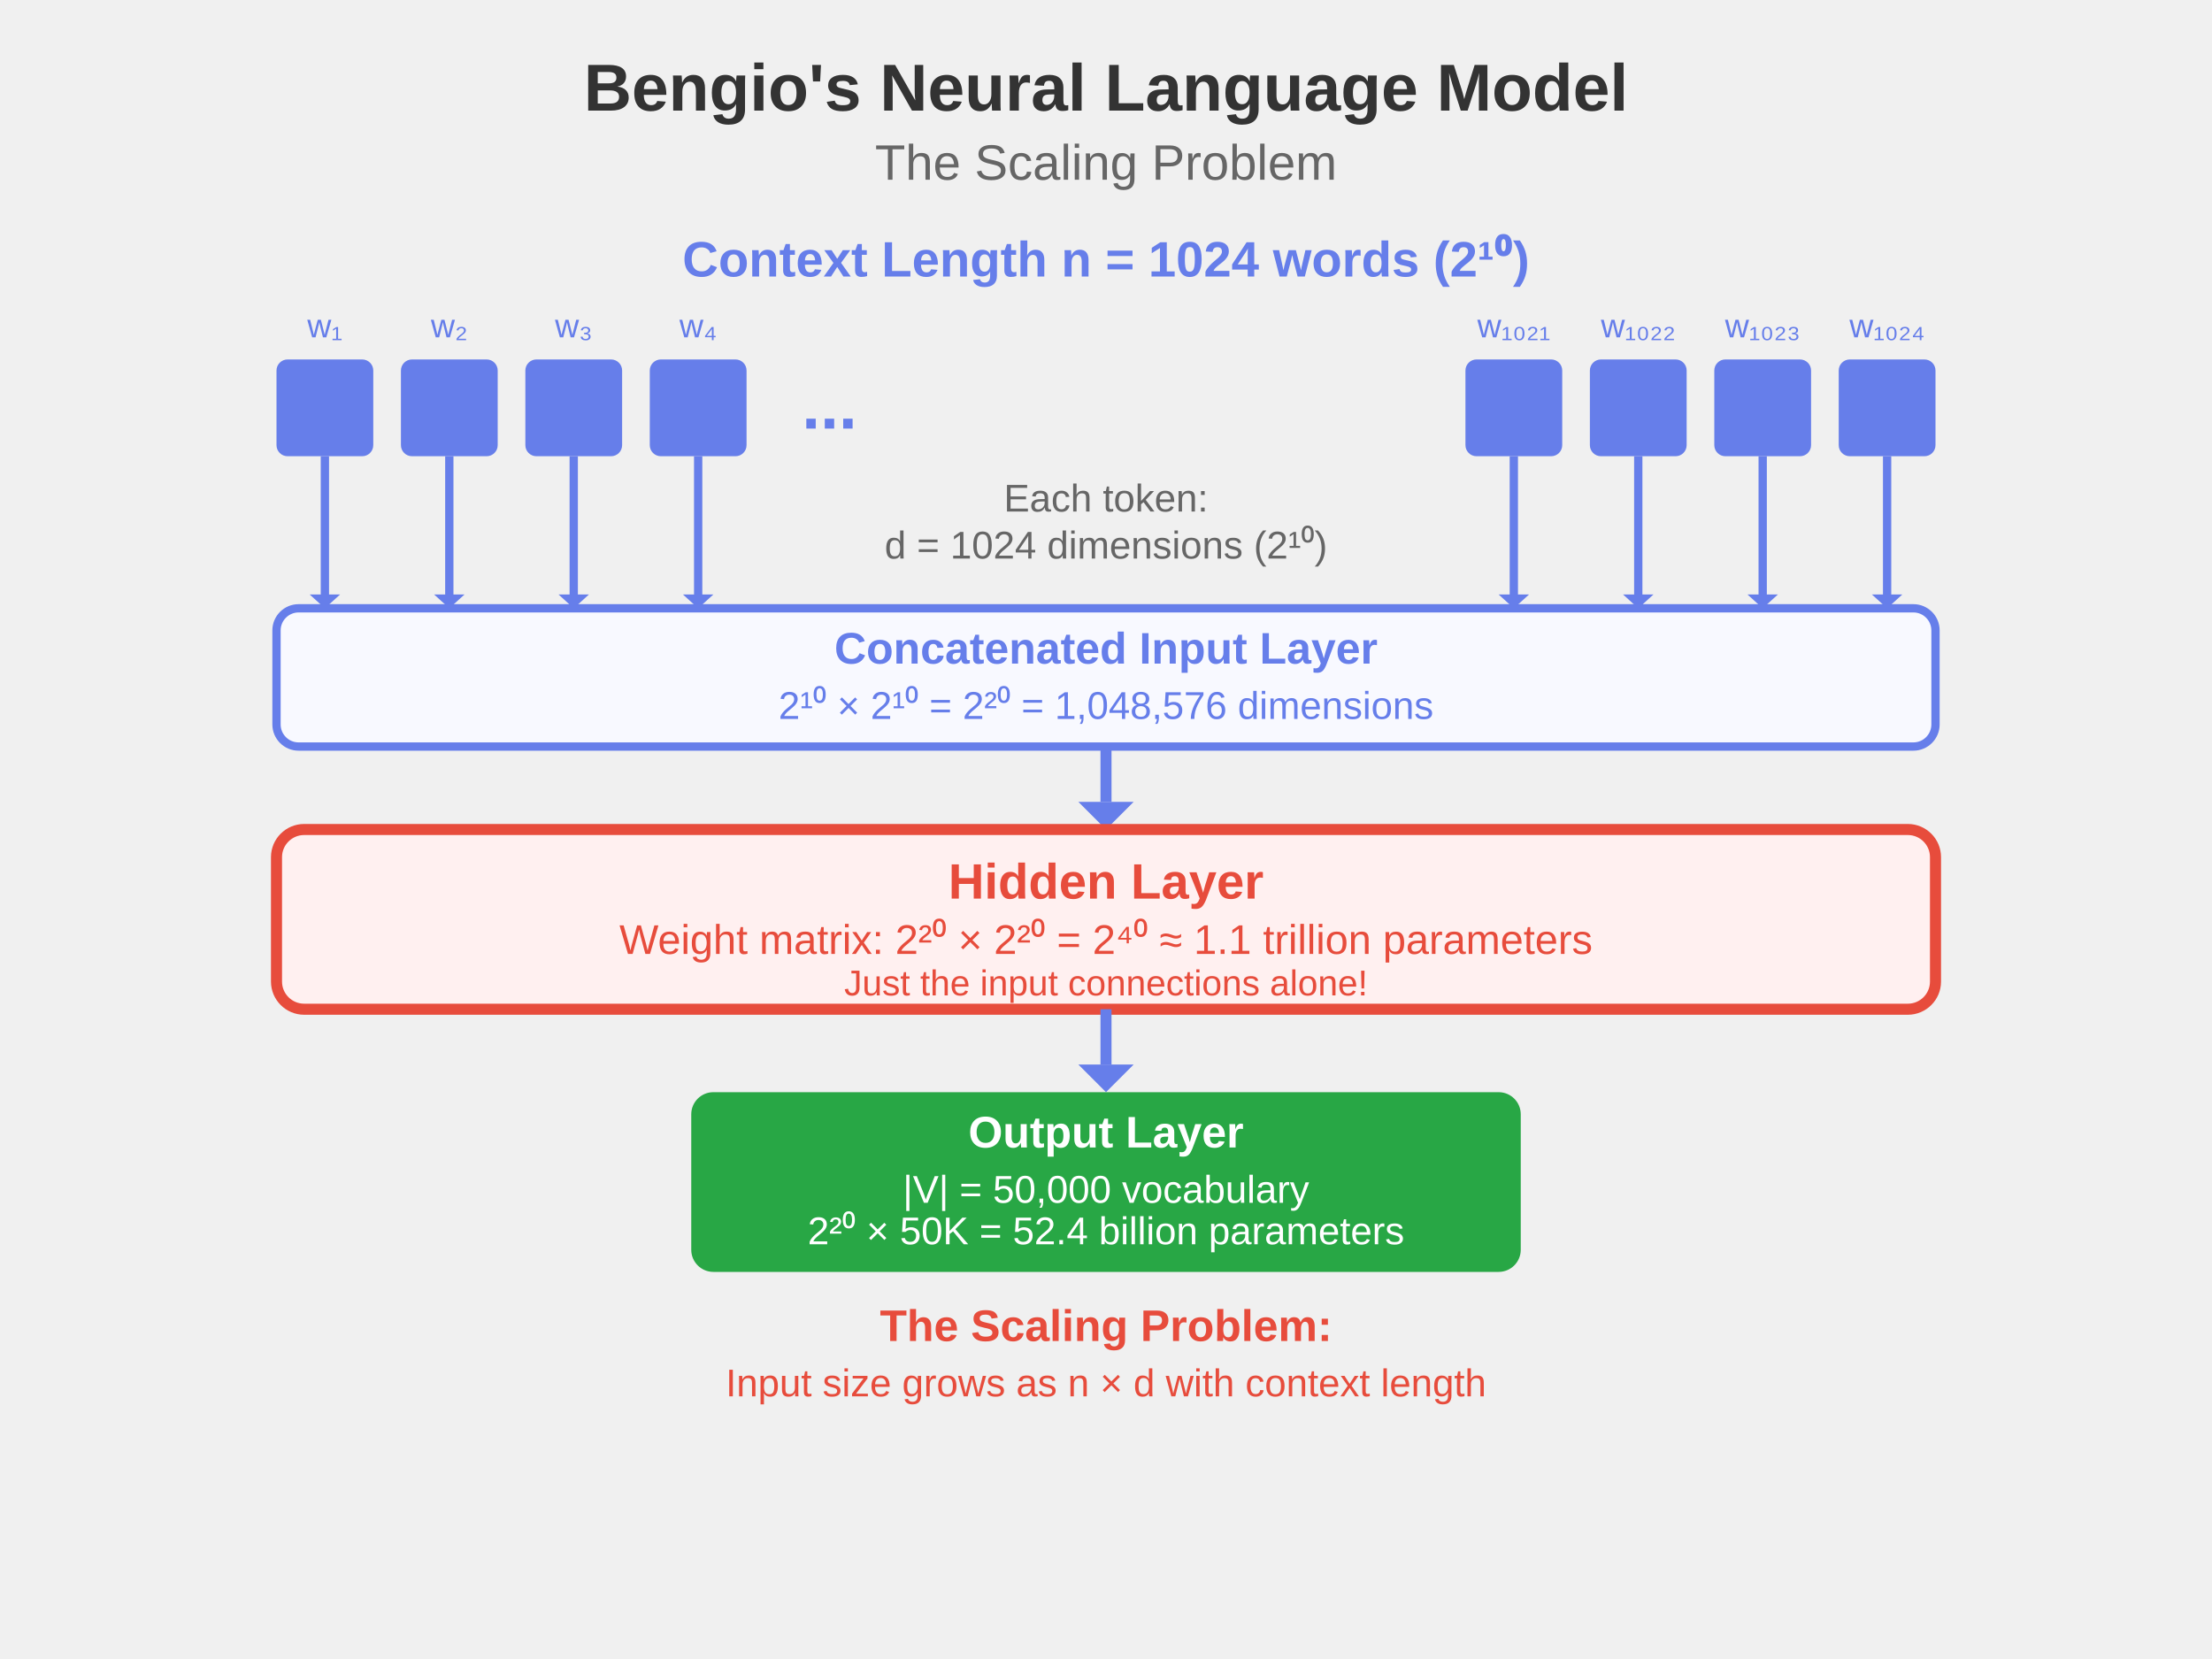
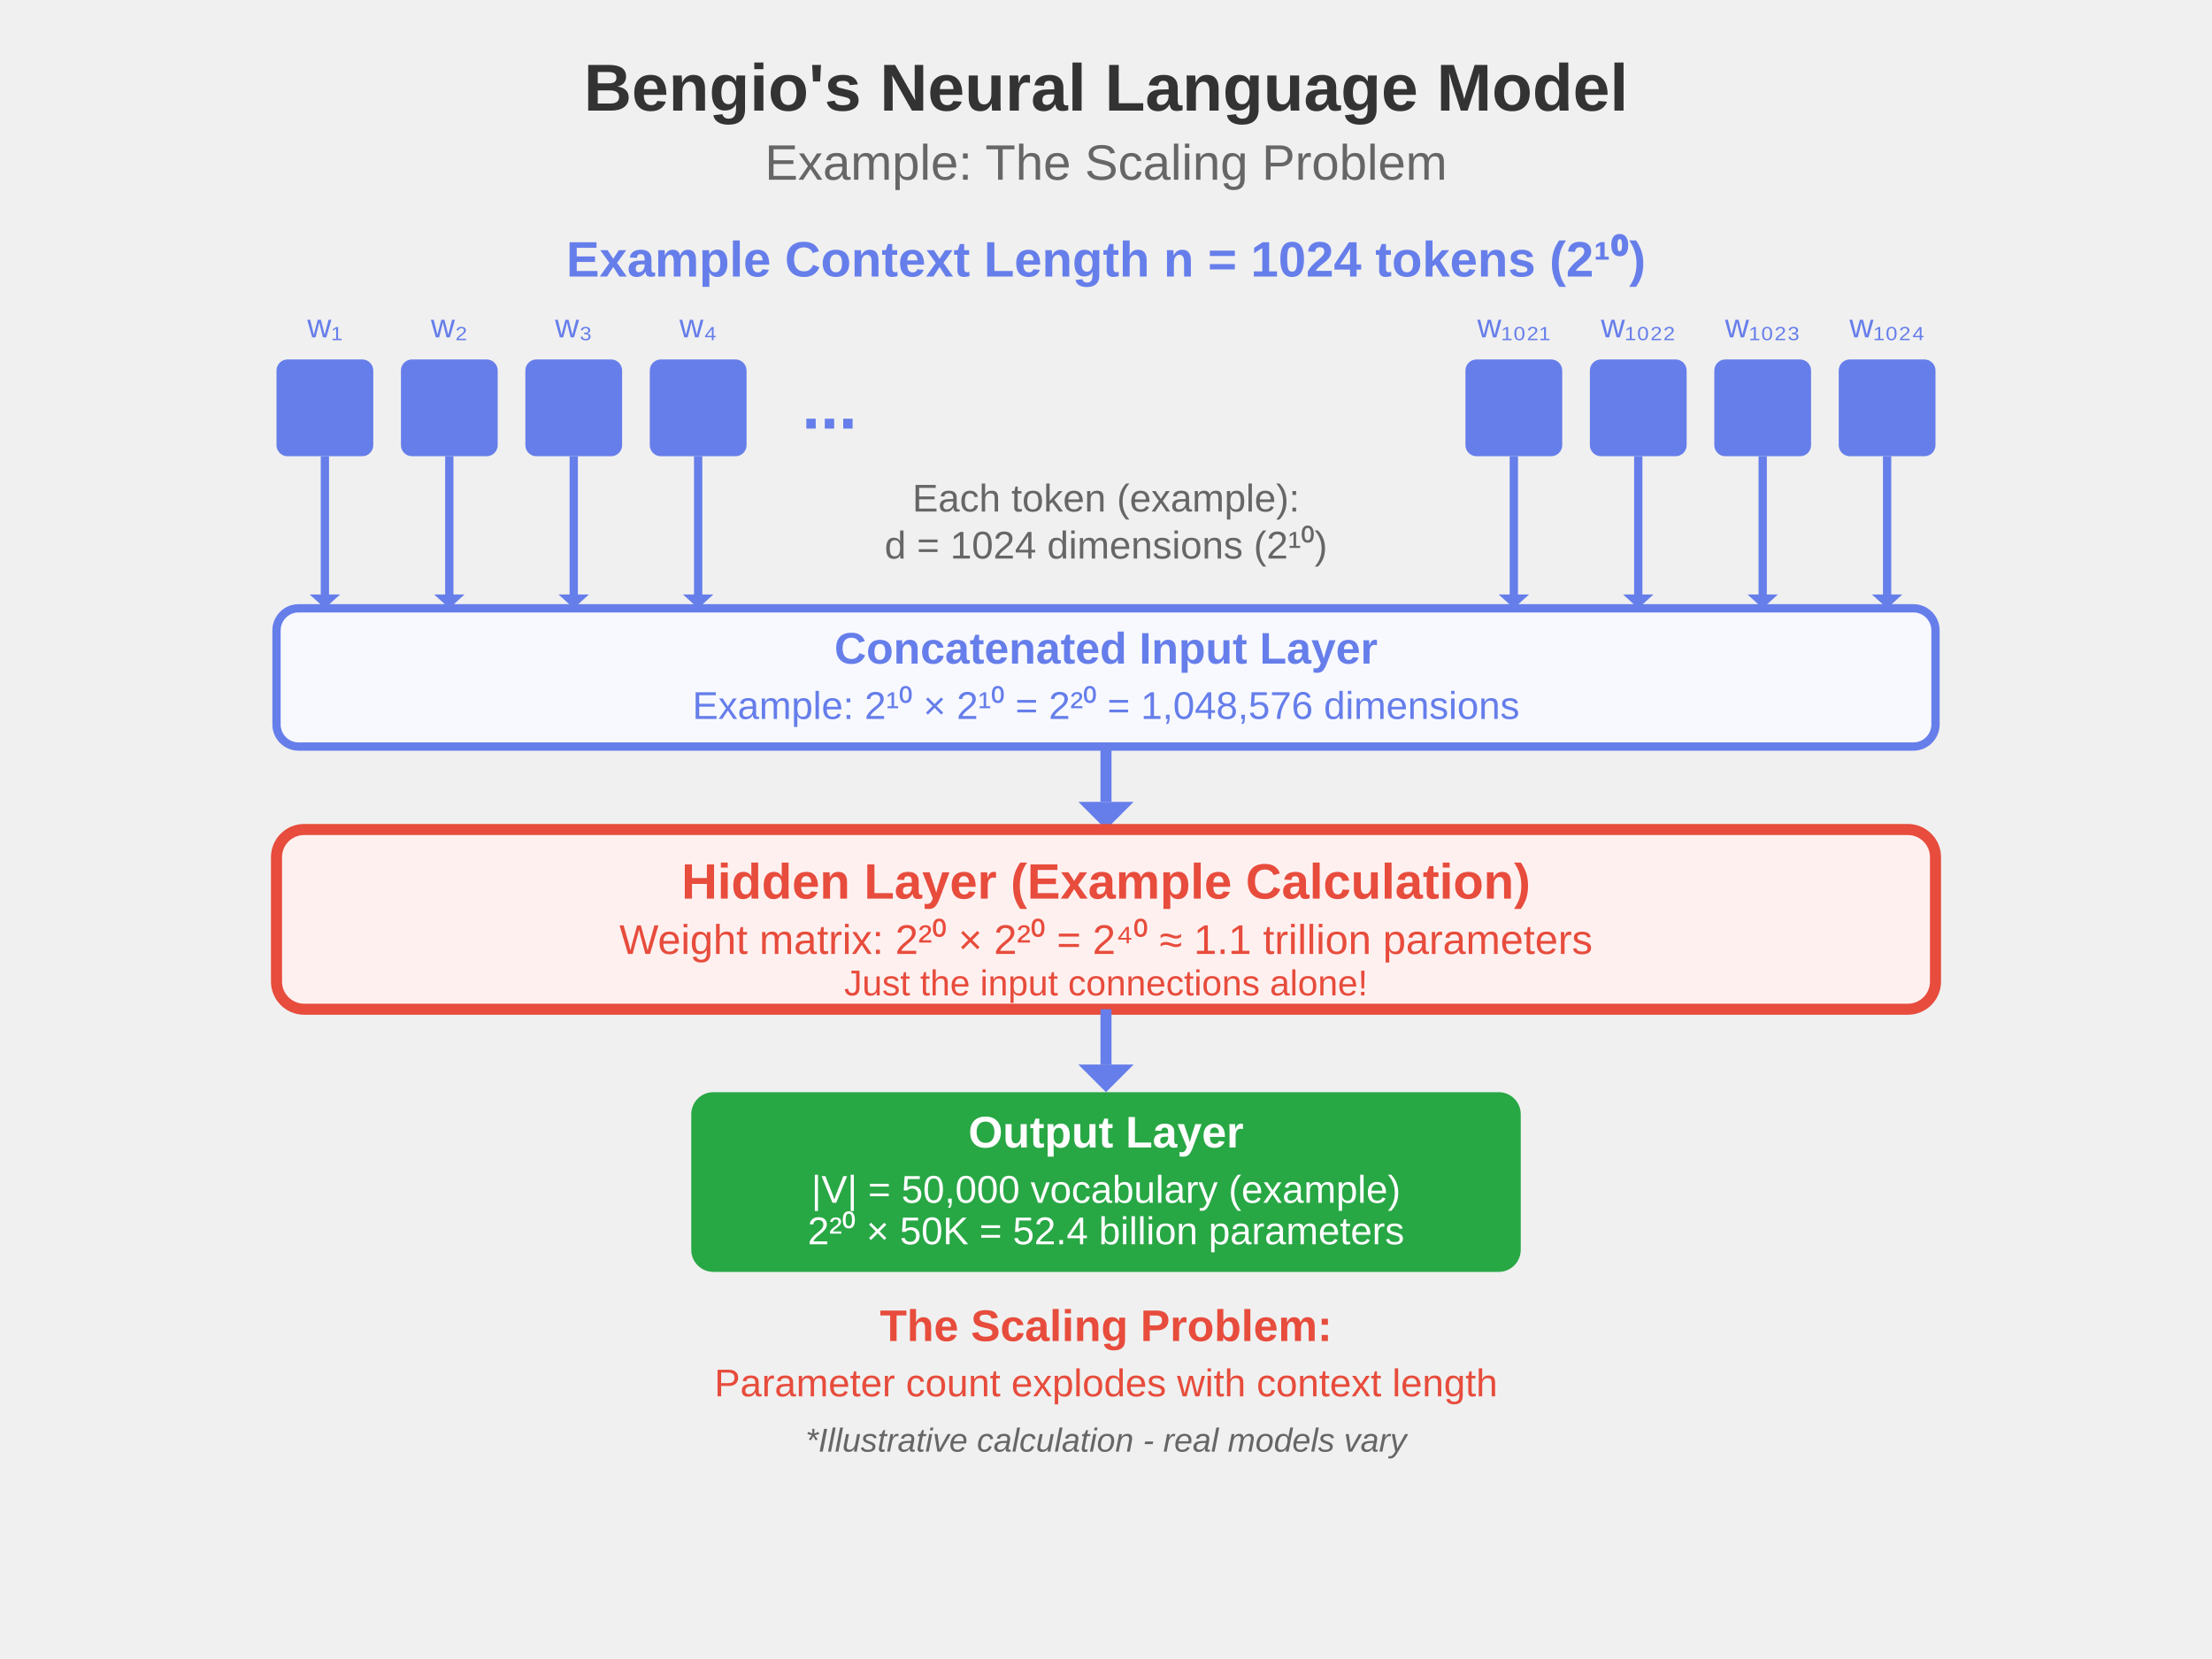
<svg xmlns="http://www.w3.org/2000/svg" viewBox="0 0 800 600" style="background-color: white;">
  <text x="400" y="40" text-anchor="middle" fill="#333333" font-family="Arial, sans-serif" font-size="24" font-weight="bold">Bengio's Neural Language Model</text>
-   <text x="400" y="65" text-anchor="middle" fill="#666666" font-family="Arial, sans-serif" font-size="18">The Scaling Problem</text>
-   <text x="400" y="100" text-anchor="middle" fill="#667eea" font-family="Arial, sans-serif" font-size="18" font-weight="bold">Context Length n = 1024 words (2¹⁰)</text>
+   <text x="400" y="65" text-anchor="middle" fill="#666666" font-family="Arial, sans-serif" font-size="18">Example: The Scaling Problem</text>
+   <text x="400" y="100" text-anchor="middle" fill="#667eea" font-family="Arial, sans-serif" font-size="18" font-weight="bold">Example Context Length n = 1024 tokens (2¹⁰)</text>
  <rect x="100" y="130" width="35" height="35" fill="#667eea" stroke="none" rx="4" />
  <rect x="145" y="130" width="35" height="35" fill="#667eea" stroke="none" rx="4" />
  <rect x="190" y="130" width="35" height="35" fill="#667eea" stroke="none" rx="4" />
  <rect x="235" y="130" width="35" height="35" fill="#667eea" stroke="none" rx="4" />
  <text x="290" y="155" fill="#667eea" font-family="Arial, sans-serif" font-size="24" font-weight="bold">...</text>
  <rect x="530" y="130" width="35" height="35" fill="#667eea" stroke="none" rx="4" />
  <rect x="575" y="130" width="35" height="35" fill="#667eea" stroke="none" rx="4" />
  <rect x="620" y="130" width="35" height="35" fill="#667eea" stroke="none" rx="4" />
  <rect x="665" y="130" width="35" height="35" fill="#667eea" stroke="none" rx="4" />
  <text x="117.5" y="122" text-anchor="middle" fill="#667eea" font-family="Arial, sans-serif" font-size="12">w₁</text>
  <text x="162.5" y="122" text-anchor="middle" fill="#667eea" font-family="Arial, sans-serif" font-size="12">w₂</text>
  <text x="207.5" y="122" text-anchor="middle" fill="#667eea" font-family="Arial, sans-serif" font-size="12">w₃</text>
  <text x="252.5" y="122" text-anchor="middle" fill="#667eea" font-family="Arial, sans-serif" font-size="12">w₄</text>
  <text x="547.5" y="122" text-anchor="middle" fill="#667eea" font-family="Arial, sans-serif" font-size="12">w₁₀₂₁</text>
  <text x="592.5" y="122" text-anchor="middle" fill="#667eea" font-family="Arial, sans-serif" font-size="12">w₁₀₂₂</text>
  <text x="637.5" y="122" text-anchor="middle" fill="#667eea" font-family="Arial, sans-serif" font-size="12">w₁₀₂₃</text>
  <text x="682.5" y="122" text-anchor="middle" fill="#667eea" font-family="Arial, sans-serif" font-size="12">w₁₀₂₄</text>
-   <text x="400" y="185" text-anchor="middle" fill="#666666" font-family="Arial, sans-serif" font-size="14">Each token:</text>
+   <text x="400" y="185" text-anchor="middle" fill="#666666" font-family="Arial, sans-serif" font-size="14">Each token (example):</text>
  <text x="400" y="202" text-anchor="middle" fill="#666666" font-family="Arial, sans-serif" font-size="14">d = 1024 dimensions (2¹⁰)</text>
  <line x1="117.5" y1="165" x2="117.5" y2="220" stroke="#667eea" stroke-width="3" />
  <polygon points="112,215 123,215 117.5,220" fill="#667eea" />
  <line x1="162.5" y1="165" x2="162.5" y2="220" stroke="#667eea" stroke-width="3" />
  <polygon points="157,215 168,215 162.5,220" fill="#667eea" />
  <line x1="207.5" y1="165" x2="207.5" y2="220" stroke="#667eea" stroke-width="3" />
  <polygon points="202,215 213,215 207.5,220" fill="#667eea" />
  <line x1="252.5" y1="165" x2="252.5" y2="220" stroke="#667eea" stroke-width="3" />
  <polygon points="247,215 258,215 252.5,220" fill="#667eea" />
  <line x1="547.5" y1="165" x2="547.5" y2="220" stroke="#667eea" stroke-width="3" />
  <polygon points="542,215 553,215 547.5,220" fill="#667eea" />
  <line x1="592.5" y1="165" x2="592.5" y2="220" stroke="#667eea" stroke-width="3" />
  <polygon points="587,215 598,215 592.5,220" fill="#667eea" />
  <line x1="637.5" y1="165" x2="637.5" y2="220" stroke="#667eea" stroke-width="3" />
  <polygon points="632,215 643,215 637.5,220" fill="#667eea" />
  <line x1="682.5" y1="165" x2="682.5" y2="220" stroke="#667eea" stroke-width="3" />
  <polygon points="677,215 688,215 682.5,220" fill="#667eea" />
  <rect x="100" y="220" width="600" height="50" fill="#f8f9ff" stroke="#667eea" stroke-width="3" rx="8" />
  <text x="400" y="240" text-anchor="middle" fill="#667eea" font-family="Arial, sans-serif" font-size="16" font-weight="bold">Concatenated Input Layer</text>
-   <text x="400" y="260" text-anchor="middle" fill="#667eea" font-family="Arial, sans-serif" font-size="14">2¹⁰ × 2¹⁰ = 2²⁰ = 1,048,576 dimensions</text>
+   <text x="400" y="260" text-anchor="middle" fill="#667eea" font-family="Arial, sans-serif" font-size="14">Example: 2¹⁰ × 2¹⁰ = 2²⁰ = 1,048,576 dimensions</text>
  <line x1="400" y1="270" x2="400" y2="290" stroke="#667eea" stroke-width="4" />
  <polygon points="390,290 410,290 400,300" fill="#667eea" />
  <rect x="100" y="300" width="600" height="65" fill="#fff0f0" stroke="#e74c3c" stroke-width="4" rx="10" />
-   <text x="400" y="325" text-anchor="middle" fill="#e74c3c" font-family="Arial, sans-serif" font-size="18" font-weight="bold">Hidden Layer</text>
+   <text x="400" y="325" text-anchor="middle" fill="#e74c3c" font-family="Arial, sans-serif" font-size="18" font-weight="bold">Hidden Layer (Example Calculation)</text>
  <text x="400" y="345" text-anchor="middle" fill="#e74c3c" font-family="Arial, sans-serif" font-size="15">Weight matrix: 2²⁰ × 2²⁰ = 2⁴⁰ ≈ 1.1 trillion parameters</text>
  <text x="400" y="360" text-anchor="middle" fill="#e74c3c" font-family="Arial, sans-serif" font-size="13">Just the input connections alone!</text>
  <line x1="400" y1="365" x2="400" y2="385" stroke="#667eea" stroke-width="4" />
  <polygon points="390,385 410,385 400,395" fill="#667eea" />
  <rect x="250" y="395" width="300" height="65" fill="#28a745" stroke="none" rx="8" />
  <text x="400" y="415" text-anchor="middle" fill="white" font-family="Arial, sans-serif" font-size="16" font-weight="bold">Output Layer</text>
-   <text x="400" y="435" text-anchor="middle" fill="white" font-family="Arial, sans-serif" font-size="14">|V| = 50,000 vocabulary</text>
+   <text x="400" y="435" text-anchor="middle" fill="white" font-family="Arial, sans-serif" font-size="14">|V| = 50,000 vocabulary (example)</text>
  <text x="400" y="450" text-anchor="middle" fill="white" font-family="Arial, sans-serif" font-size="14">2²⁰ × 50K = 52.4 billion parameters</text>
  <text x="400" y="485" text-anchor="middle" fill="#e74c3c" font-family="Arial, sans-serif" font-size="16" font-weight="bold">The Scaling Problem:</text>
-   <text x="400" y="505" text-anchor="middle" fill="#e74c3c" font-family="Arial, sans-serif" font-size="14">Input size grows as n × d with context length</text>
+   <text x="400" y="505" text-anchor="middle" fill="#e74c3c" font-family="Arial, sans-serif" font-size="14">Parameter count explodes with context length</text>
+   <text x="400" y="525" text-anchor="middle" fill="#666666" font-family="Arial, sans-serif" font-size="12" style="font-style: italic;">*Illustrative calculation - real models vary</text>
</svg>
